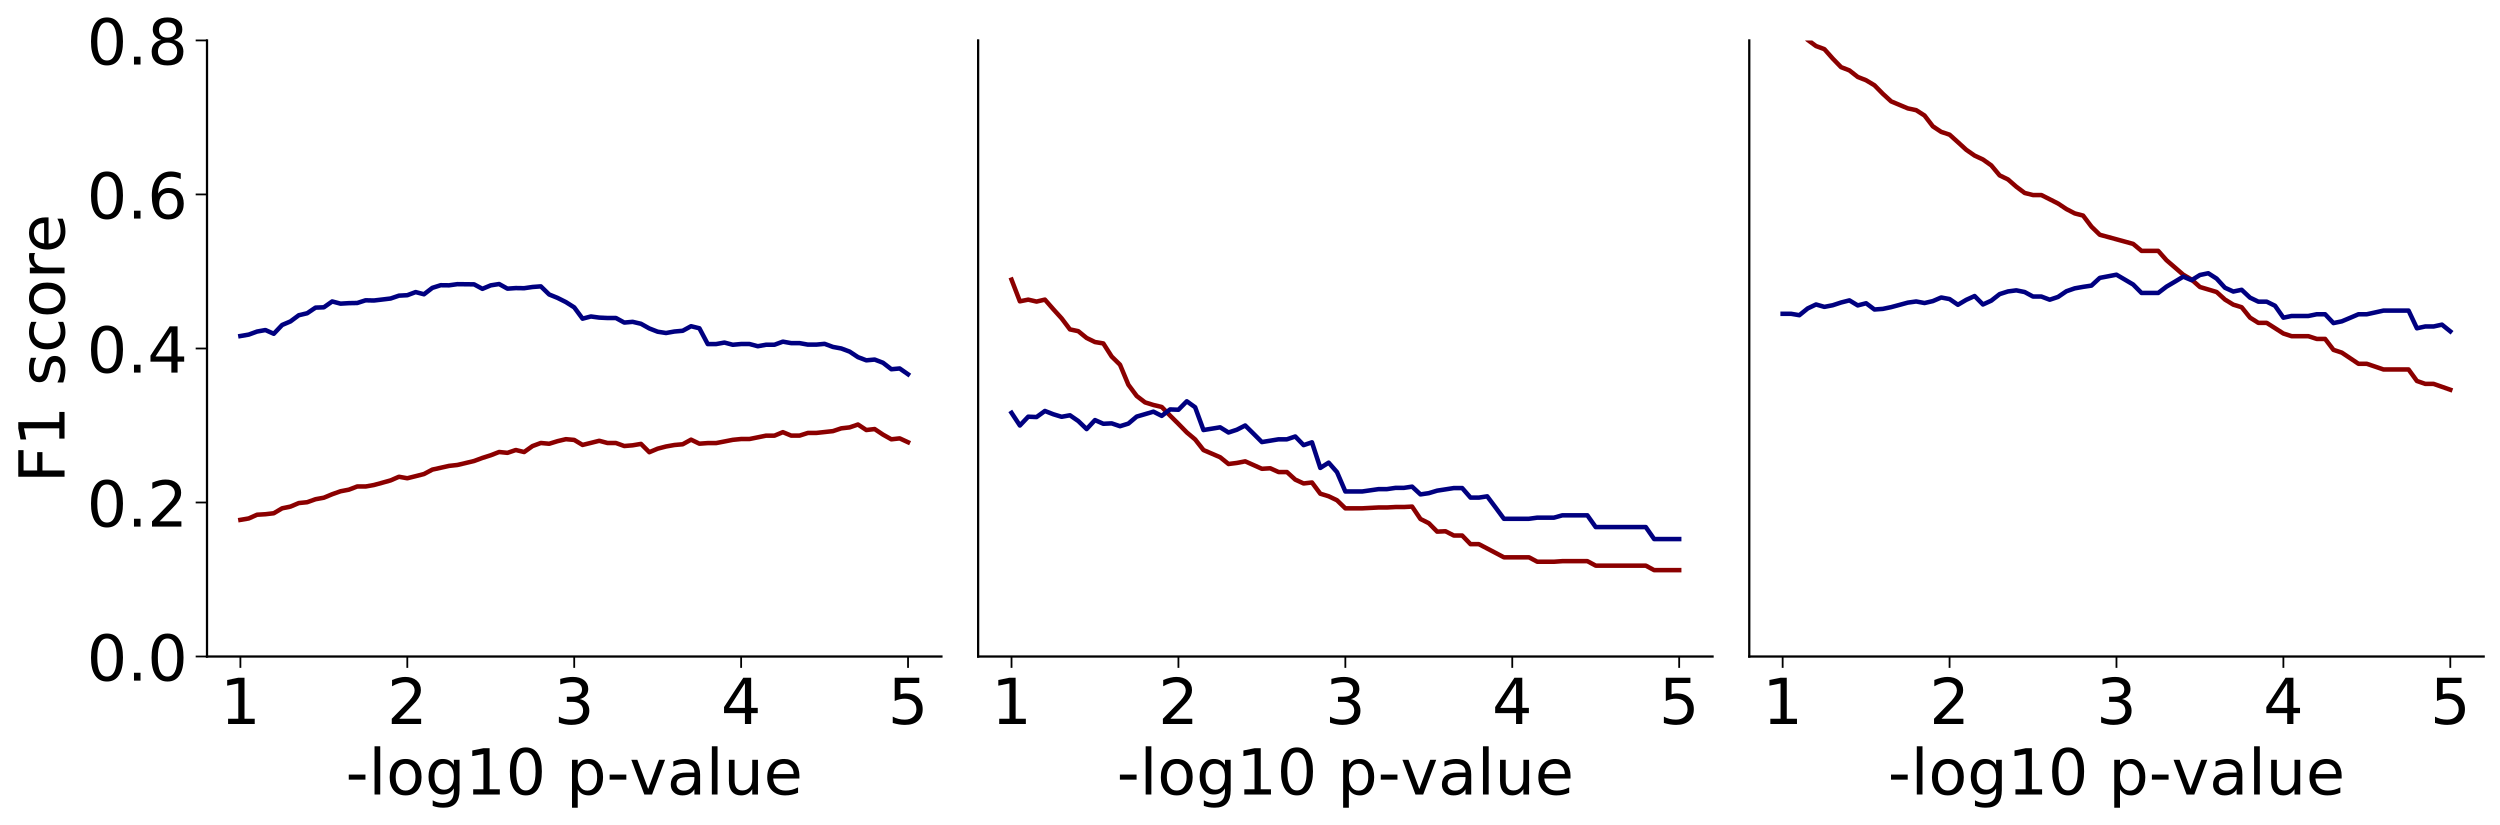
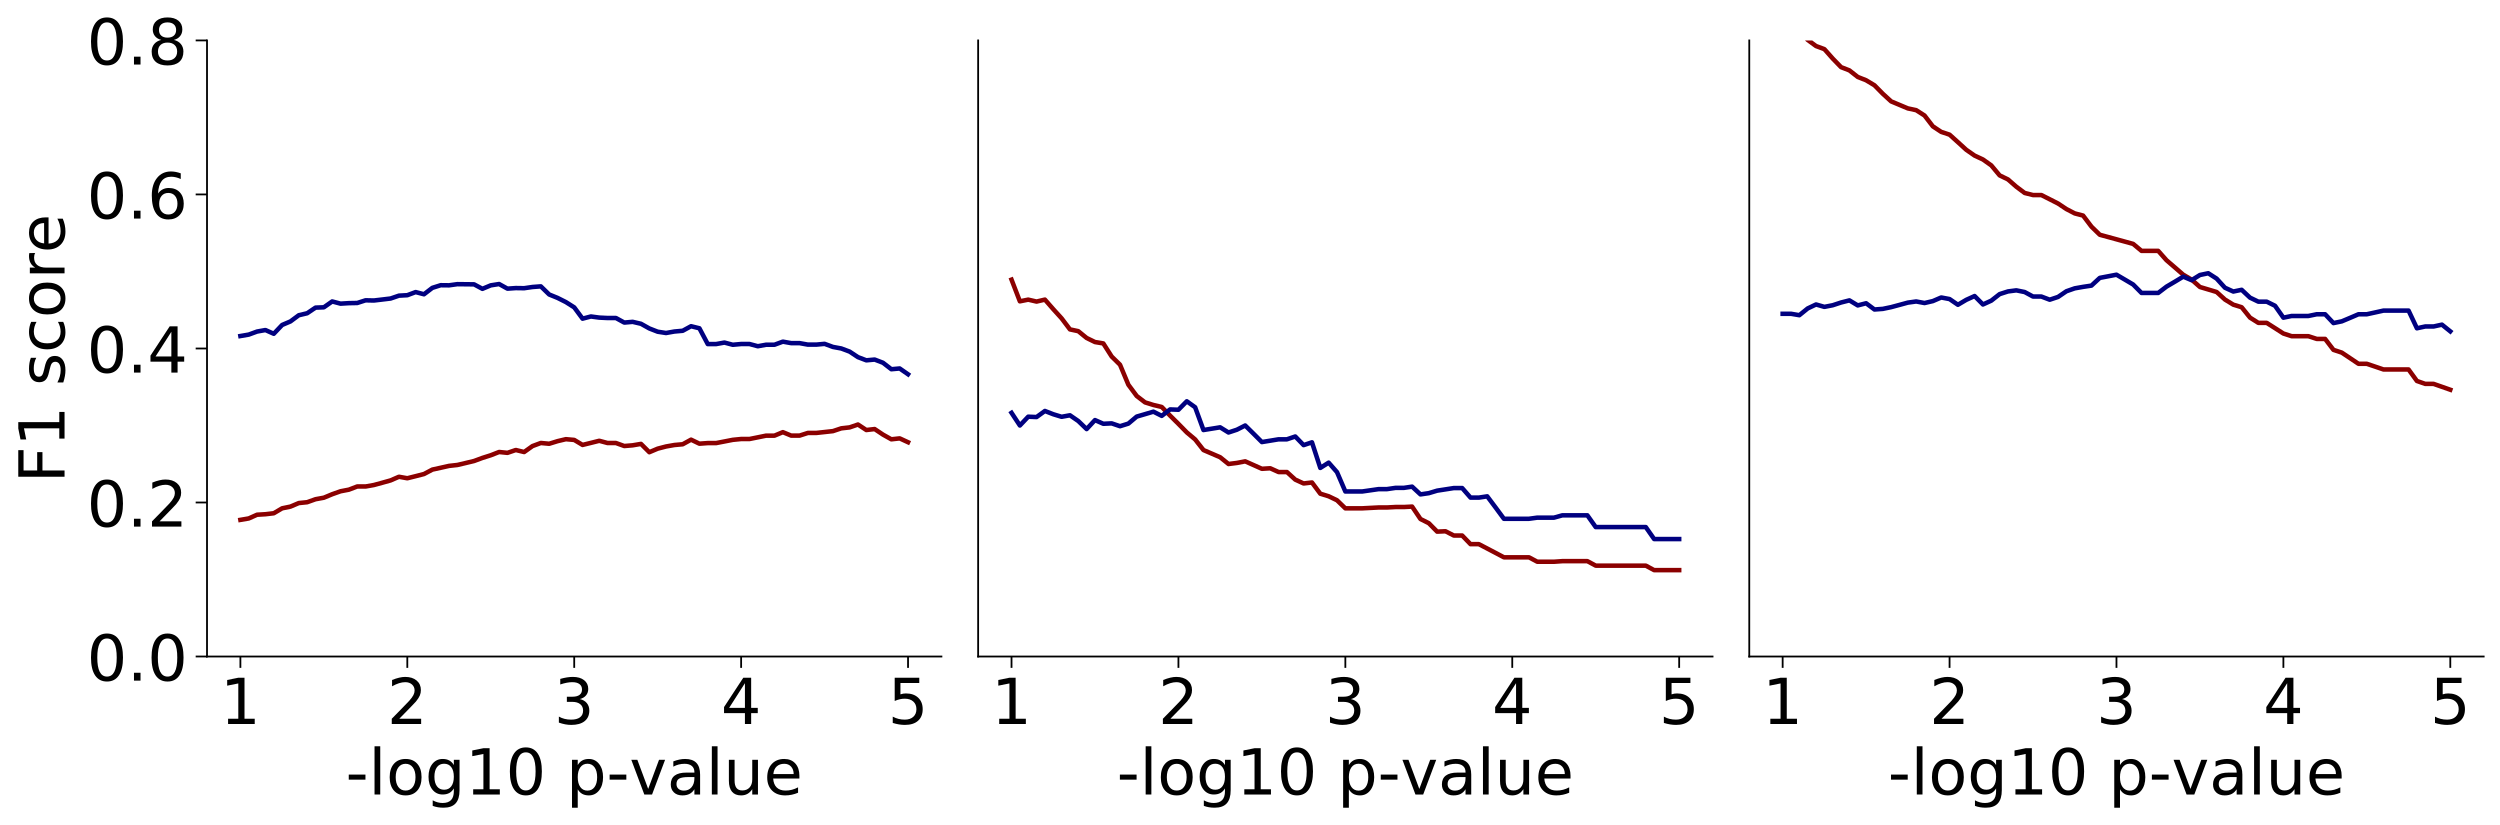
<svg xmlns="http://www.w3.org/2000/svg" xmlns:xlink="http://www.w3.org/1999/xlink" height="363.535pt" version="1.1" viewBox="0 0 1102.928 363.535" width="1102.928pt">
  <defs>
    <style type="text/css">
*{stroke-linecap:butt;stroke-linejoin:round;}
  </style>
  </defs>
  <g id="figure_1">
    <g id="patch_1">
      <path d="M 0 363.535  L 1102.928 363.535  L 1102.928 -0  L 0 -0  z " style="fill:none;" />
    </g>
    <g id="axes_1">
      <g id="patch_2">
        <path d="M 91.328 289.638  L 415.327 289.638  L 415.327 17.838  L 91.328 17.838  z " style="fill:none;" />
      </g>
      <g id="matplotlib.axis_1">
        <g id="xtick_1">
          <g id="line2d_1">
            <defs>
-               <path d="M 0 0  L 0 5  " id="madce65f9b0" style="stroke:#000000;stroke-width:0.8;" />
-             </defs>
-             <g>
-               <use style="stroke:#000000;stroke-width:0.8;" x="106.055" xlink:href="#madce65f9b0" y="289.638" />
+               <path d="M 0 0  L 0 5  " id="mb7572e30f4" style="stroke:#000000;stroke-width:0.8;" />
+             </defs>
+             <g>
+               <use style="stroke:#000000;stroke-width:0.8;" x="106.055" xlink:href="#mb7572e30f4" y="289.638" />
            </g>
          </g>
          <g id="text_1">
            <defs>
              <path d="M 12.406 8.297  L 28.516 8.297  L 28.516 63.922  L 10.984 60.406  L 10.984 69.391  L 28.422 72.906  L 38.281 72.906  L 38.281 8.297  L 54.391 8.297  L 54.391 0  L 12.406 0  z " id="DejaVuSans-49" />
            </defs>
            <g transform="translate(97.14727 319.4134)scale(0.28 -0.28)">
              <use xlink:href="#DejaVuSans-49" />
            </g>
          </g>
        </g>
        <g id="xtick_2">
          <g id="line2d_2">
            <g>
-               <use style="stroke:#000000;stroke-width:0.8;" x="179.691" xlink:href="#madce65f9b0" y="289.638" />
+               <use style="stroke:#000000;stroke-width:0.8;" x="179.691" xlink:href="#mb7572e30f4" y="289.638" />
            </g>
          </g>
          <g id="text_2">
            <defs>
              <path d="M 19.188 8.297  L 53.609 8.297  L 53.609 0  L 7.328 0  L 7.328 8.297  Q 12.938 14.109 22.625 23.891  Q 32.328 33.688 34.812 36.531  Q 39.547 41.844 41.422 45.531  Q 43.312 49.219 43.312 52.781  Q 43.312 58.594 39.234 62.25  Q 35.156 65.922 28.609 65.922  Q 23.969 65.922 18.812 64.312  Q 13.672 62.703 7.812 59.422  L 7.812 69.391  Q 13.766 71.781 18.938 73  Q 24.125 74.219 28.422 74.219  Q 39.75 74.219 46.484 68.547  Q 53.219 62.891 53.219 53.422  Q 53.219 48.922 51.531 44.891  Q 49.859 40.875 45.406 35.406  Q 44.188 33.984 37.641 27.219  Q 31.109 20.453 19.188 8.297  z " id="DejaVuSans-50" />
            </defs>
            <g transform="translate(170.7836 319.4134)scale(0.28 -0.28)">
              <use xlink:href="#DejaVuSans-50" />
            </g>
          </g>
        </g>
        <g id="xtick_3">
          <g id="line2d_3">
            <g>
-               <use style="stroke:#000000;stroke-width:0.8;" x="253.327" xlink:href="#madce65f9b0" y="289.638" />
+               <use style="stroke:#000000;stroke-width:0.8;" x="253.327" xlink:href="#mb7572e30f4" y="289.638" />
            </g>
          </g>
          <g id="text_3">
            <defs>
              <path d="M 40.578 39.312  Q 47.656 37.797 51.625 33  Q 55.609 28.219 55.609 21.188  Q 55.609 10.406 48.188 4.484  Q 40.766 -1.422 27.094 -1.422  Q 22.516 -1.422 17.656 -0.516  Q 12.797 0.391 7.625 2.203  L 7.625 11.719  Q 11.719 9.328 16.594 8.109  Q 21.484 6.891 26.812 6.891  Q 36.078 6.891 40.938 10.547  Q 45.797 14.203 45.797 21.188  Q 45.797 27.641 41.281 31.266  Q 36.766 34.906 28.719 34.906  L 20.219 34.906  L 20.219 43.016  L 29.109 43.016  Q 36.375 43.016 40.234 45.922  Q 44.094 48.828 44.094 54.297  Q 44.094 59.906 40.109 62.906  Q 36.141 65.922 28.719 65.922  Q 24.656 65.922 20.016 65.031  Q 15.375 64.156 9.812 62.312  L 9.812 71.094  Q 15.438 72.656 20.344 73.438  Q 25.25 74.219 29.594 74.219  Q 40.828 74.219 47.359 69.109  Q 53.906 64.016 53.906 55.328  Q 53.906 49.266 50.438 45.094  Q 46.969 40.922 40.578 39.312  z " id="DejaVuSans-51" />
            </defs>
            <g transform="translate(244.42 319.4134)scale(0.28 -0.28)">
              <use xlink:href="#DejaVuSans-51" />
            </g>
          </g>
        </g>
        <g id="xtick_4">
          <g id="line2d_4">
            <g>
-               <use style="stroke:#000000;stroke-width:0.8;" x="326.964" xlink:href="#madce65f9b0" y="289.638" />
+               <use style="stroke:#000000;stroke-width:0.8;" x="326.964" xlink:href="#mb7572e30f4" y="289.638" />
            </g>
          </g>
          <g id="text_4">
            <defs>
              <path d="M 37.797 64.312  L 12.891 25.391  L 37.797 25.391  z M 35.203 72.906  L 47.609 72.906  L 47.609 25.391  L 58.016 25.391  L 58.016 17.188  L 47.609 17.188  L 47.609 0  L 37.797 0  L 37.797 17.188  L 4.891 17.188  L 4.891 26.703  z " id="DejaVuSans-52" />
            </defs>
            <g transform="translate(318.0564 319.4134)scale(0.28 -0.28)">
              <use xlink:href="#DejaVuSans-52" />
            </g>
          </g>
        </g>
        <g id="xtick_5">
          <g id="line2d_5">
            <g>
-               <use style="stroke:#000000;stroke-width:0.8;" x="400.6" xlink:href="#madce65f9b0" y="289.638" />
+               <use style="stroke:#000000;stroke-width:0.8;" x="400.6" xlink:href="#mb7572e30f4" y="289.638" />
            </g>
          </g>
          <g id="text_5">
            <defs>
              <path d="M 10.797 72.906  L 49.516 72.906  L 49.516 64.594  L 19.828 64.594  L 19.828 46.734  Q 21.969 47.469 24.109 47.828  Q 26.266 48.188 28.422 48.188  Q 40.625 48.188 47.75 41.5  Q 54.891 34.812 54.891 23.391  Q 54.891 11.625 47.562 5.094  Q 40.234 -1.422 26.906 -1.422  Q 22.312 -1.422 17.547 -0.641  Q 12.797 0.141 7.719 1.703  L 7.719 11.625  Q 12.109 9.234 16.797 8.062  Q 21.484 6.891 26.703 6.891  Q 35.156 6.891 40.078 11.328  Q 45.016 15.766 45.016 23.391  Q 45.016 31 40.078 35.438  Q 35.156 39.891 26.703 39.891  Q 22.75 39.891 18.812 39.016  Q 14.891 38.141 10.797 36.281  z " id="DejaVuSans-53" />
            </defs>
            <g transform="translate(391.6927 319.4134)scale(0.28 -0.28)">
              <use xlink:href="#DejaVuSans-53" />
            </g>
          </g>
        </g>
        <g id="text_6">
          <defs>
            <path d="M 4.891 31.391  L 31.203 31.391  L 31.203 23.391  L 4.891 23.391  z " id="DejaVuSans-45" />
            <path d="M 9.422 75.984  L 18.406 75.984  L 18.406 0  L 9.422 0  z " id="DejaVuSans-108" />
            <path d="M 30.609 48.391  Q 23.391 48.391 19.188 42.75  Q 14.984 37.109 14.984 27.297  Q 14.984 17.484 19.156 11.844  Q 23.344 6.203 30.609 6.203  Q 37.797 6.203 41.984 11.859  Q 46.188 17.531 46.188 27.297  Q 46.188 37.016 41.984 42.703  Q 37.797 48.391 30.609 48.391  z M 30.609 56  Q 42.328 56 49.016 48.375  Q 55.719 40.766 55.719 27.297  Q 55.719 13.875 49.016 6.219  Q 42.328 -1.422 30.609 -1.422  Q 18.844 -1.422 12.172 6.219  Q 5.516 13.875 5.516 27.297  Q 5.516 40.766 12.172 48.375  Q 18.844 56 30.609 56  z " id="DejaVuSans-111" />
            <path d="M 45.406 27.984  Q 45.406 37.75 41.375 43.109  Q 37.359 48.484 30.078 48.484  Q 22.859 48.484 18.828 43.109  Q 14.797 37.75 14.797 27.984  Q 14.797 18.266 18.828 12.891  Q 22.859 7.516 30.078 7.516  Q 37.359 7.516 41.375 12.891  Q 45.406 18.266 45.406 27.984  z M 54.391 6.781  Q 54.391 -7.172 48.188 -13.984  Q 42 -20.797 29.203 -20.797  Q 24.469 -20.797 20.266 -20.094  Q 16.062 -19.391 12.109 -17.922  L 12.109 -9.188  Q 16.062 -11.328 19.922 -12.344  Q 23.781 -13.375 27.781 -13.375  Q 36.625 -13.375 41.016 -8.766  Q 45.406 -4.156 45.406 5.172  L 45.406 9.625  Q 42.625 4.781 38.281 2.391  Q 33.938 0 27.875 0  Q 17.828 0 11.672 7.656  Q 5.516 15.328 5.516 27.984  Q 5.516 40.672 11.672 48.328  Q 17.828 56 27.875 56  Q 33.938 56 38.281 53.609  Q 42.625 51.219 45.406 46.391  L 45.406 54.688  L 54.391 54.688  z " id="DejaVuSans-103" />
            <path d="M 31.781 66.406  Q 24.172 66.406 20.328 58.906  Q 16.5 51.422 16.5 36.375  Q 16.5 21.391 20.328 13.891  Q 24.172 6.391 31.781 6.391  Q 39.453 6.391 43.281 13.891  Q 47.125 21.391 47.125 36.375  Q 47.125 51.422 43.281 58.906  Q 39.453 66.406 31.781 66.406  z M 31.781 74.219  Q 44.047 74.219 50.516 64.516  Q 56.984 54.828 56.984 36.375  Q 56.984 17.969 50.516 8.266  Q 44.047 -1.422 31.781 -1.422  Q 19.531 -1.422 13.062 8.266  Q 6.594 17.969 6.594 36.375  Q 6.594 54.828 13.062 64.516  Q 19.531 74.219 31.781 74.219  z " id="DejaVuSans-48" />
            <path id="DejaVuSans-32" />
            <path d="M 18.109 8.203  L 18.109 -20.797  L 9.078 -20.797  L 9.078 54.688  L 18.109 54.688  L 18.109 46.391  Q 20.953 51.266 25.266 53.625  Q 29.594 56 35.594 56  Q 45.562 56 51.781 48.094  Q 58.016 40.188 58.016 27.297  Q 58.016 14.406 51.781 6.484  Q 45.562 -1.422 35.594 -1.422  Q 29.594 -1.422 25.266 0.953  Q 20.953 3.328 18.109 8.203  z M 48.688 27.297  Q 48.688 37.203 44.609 42.844  Q 40.531 48.484 33.406 48.484  Q 26.266 48.484 22.188 42.844  Q 18.109 37.203 18.109 27.297  Q 18.109 17.391 22.188 11.75  Q 26.266 6.109 33.406 6.109  Q 40.531 6.109 44.609 11.75  Q 48.688 17.391 48.688 27.297  z " id="DejaVuSans-112" />
            <path d="M 2.984 54.688  L 12.5 54.688  L 29.594 8.797  L 46.688 54.688  L 56.203 54.688  L 35.688 0  L 23.484 0  z " id="DejaVuSans-118" />
            <path d="M 34.281 27.484  Q 23.391 27.484 19.188 25  Q 14.984 22.516 14.984 16.5  Q 14.984 11.719 18.141 8.906  Q 21.297 6.109 26.703 6.109  Q 34.188 6.109 38.703 11.406  Q 43.219 16.703 43.219 25.484  L 43.219 27.484  z M 52.203 31.203  L 52.203 0  L 43.219 0  L 43.219 8.297  Q 40.141 3.328 35.547 0.953  Q 30.953 -1.422 24.312 -1.422  Q 15.922 -1.422 10.953 3.297  Q 6 8.016 6 15.922  Q 6 25.141 12.172 29.828  Q 18.359 34.516 30.609 34.516  L 43.219 34.516  L 43.219 35.406  Q 43.219 41.609 39.141 45  Q 35.062 48.391 27.688 48.391  Q 23 48.391 18.547 47.266  Q 14.109 46.141 10.016 43.891  L 10.016 52.203  Q 14.938 54.109 19.578 55.047  Q 24.219 56 28.609 56  Q 40.484 56 46.344 49.844  Q 52.203 43.703 52.203 31.203  z " id="DejaVuSans-97" />
            <path d="M 8.5 21.578  L 8.5 54.688  L 17.484 54.688  L 17.484 21.922  Q 17.484 14.156 20.5 10.266  Q 23.531 6.391 29.594 6.391  Q 36.859 6.391 41.078 11.031  Q 45.312 15.672 45.312 23.688  L 45.312 54.688  L 54.297 54.688  L 54.297 0  L 45.312 0  L 45.312 8.406  Q 42.047 3.422 37.719 1  Q 33.406 -1.422 27.688 -1.422  Q 18.266 -1.422 13.375 4.438  Q 8.5 10.297 8.5 21.578  z M 31.109 56  z " id="DejaVuSans-117" />
            <path d="M 56.203 29.594  L 56.203 25.203  L 14.891 25.203  Q 15.484 15.922 20.484 11.062  Q 25.484 6.203 34.422 6.203  Q 39.594 6.203 44.453 7.469  Q 49.312 8.734 54.109 11.281  L 54.109 2.781  Q 49.266 0.734 44.188 -0.344  Q 39.109 -1.422 33.891 -1.422  Q 20.797 -1.422 13.156 6.188  Q 5.516 13.812 5.516 26.812  Q 5.516 40.234 12.766 48.109  Q 20.016 56 32.328 56  Q 43.359 56 49.781 48.891  Q 56.203 41.797 56.203 29.594  z M 47.219 32.234  Q 47.125 39.594 43.094 43.984  Q 39.062 48.391 32.422 48.391  Q 24.906 48.391 20.391 44.141  Q 15.875 39.891 15.188 32.172  z " id="DejaVuSans-101" />
          </defs>
          <g transform="translate(152.4925 350.5122)scale(0.28 -0.28)">
            <use xlink:href="#DejaVuSans-45" />
            <use x="36.084" xlink:href="#DejaVuSans-108" />
            <use x="63.867" xlink:href="#DejaVuSans-111" />
            <use x="125.049" xlink:href="#DejaVuSans-103" />
            <use x="188.525" xlink:href="#DejaVuSans-49" />
            <use x="252.148" xlink:href="#DejaVuSans-48" />
            <use x="315.771" xlink:href="#DejaVuSans-32" />
            <use x="347.559" xlink:href="#DejaVuSans-112" />
            <use x="411.035" xlink:href="#DejaVuSans-45" />
            <use x="447.088" xlink:href="#DejaVuSans-118" />
            <use x="506.268" xlink:href="#DejaVuSans-97" />
            <use x="567.547" xlink:href="#DejaVuSans-108" />
            <use x="595.33" xlink:href="#DejaVuSans-117" />
            <use x="658.709" xlink:href="#DejaVuSans-101" />
          </g>
        </g>
      </g>
      <g id="matplotlib.axis_2">
        <g id="ytick_1">
          <g id="line2d_6">
            <defs>
-               <path d="M 0 0  L -5 0  " id="m02728da762" style="stroke:#000000;stroke-width:0.8;" />
-             </defs>
-             <g>
-               <use style="stroke:#000000;stroke-width:0.8;" x="91.328" xlink:href="#m02728da762" y="289.638" />
+               <path d="M 0 0  L -5 0  " id="m7482dc97f2" style="stroke:#000000;stroke-width:0.8;" />
+             </defs>
+             <g>
+               <use style="stroke:#000000;stroke-width:0.8;" x="91.328" xlink:href="#m7482dc97f2" y="289.638" />
            </g>
          </g>
          <g id="text_7">
            <defs>
              <path d="M 10.688 12.406  L 21 12.406  L 21 0  L 10.688 0  z " id="DejaVuSans-46" />
            </defs>
            <g transform="translate(38.29875 300.2756)scale(0.28 -0.28)">
              <use xlink:href="#DejaVuSans-48" />
              <use x="63.623" xlink:href="#DejaVuSans-46" />
              <use x="95.41" xlink:href="#DejaVuSans-48" />
            </g>
          </g>
        </g>
        <g id="ytick_2">
          <g id="line2d_7">
            <g>
-               <use style="stroke:#000000;stroke-width:0.8;" x="91.328" xlink:href="#m02728da762" y="221.688" />
+               <use style="stroke:#000000;stroke-width:0.8;" x="91.328" xlink:href="#m7482dc97f2" y="221.688" />
            </g>
          </g>
          <g id="text_8">
            <g transform="translate(38.29875 232.3256)scale(0.28 -0.28)">
              <use xlink:href="#DejaVuSans-48" />
              <use x="63.623" xlink:href="#DejaVuSans-46" />
              <use x="95.41" xlink:href="#DejaVuSans-50" />
            </g>
          </g>
        </g>
        <g id="ytick_3">
          <g id="line2d_8">
            <g>
-               <use style="stroke:#000000;stroke-width:0.8;" x="91.328" xlink:href="#m02728da762" y="153.738" />
+               <use style="stroke:#000000;stroke-width:0.8;" x="91.328" xlink:href="#m7482dc97f2" y="153.738" />
            </g>
          </g>
          <g id="text_9">
            <g transform="translate(38.29875 164.3756)scale(0.28 -0.28)">
              <use xlink:href="#DejaVuSans-48" />
              <use x="63.623" xlink:href="#DejaVuSans-46" />
              <use x="95.41" xlink:href="#DejaVuSans-52" />
            </g>
          </g>
        </g>
        <g id="ytick_4">
          <g id="line2d_9">
            <g>
-               <use style="stroke:#000000;stroke-width:0.8;" x="91.328" xlink:href="#m02728da762" y="85.788" />
+               <use style="stroke:#000000;stroke-width:0.8;" x="91.328" xlink:href="#m7482dc97f2" y="85.788" />
            </g>
          </g>
          <g id="text_10">
            <defs>
              <path d="M 33.016 40.375  Q 26.375 40.375 22.484 35.828  Q 18.609 31.297 18.609 23.391  Q 18.609 15.531 22.484 10.953  Q 26.375 6.391 33.016 6.391  Q 39.656 6.391 43.531 10.953  Q 47.406 15.531 47.406 23.391  Q 47.406 31.297 43.531 35.828  Q 39.656 40.375 33.016 40.375  z M 52.594 71.297  L 52.594 62.312  Q 48.875 64.062 45.094 64.984  Q 41.312 65.922 37.594 65.922  Q 27.828 65.922 22.672 59.328  Q 17.531 52.734 16.797 39.406  Q 19.672 43.656 24.016 45.922  Q 28.375 48.188 33.594 48.188  Q 44.578 48.188 50.953 41.516  Q 57.328 34.859 57.328 23.391  Q 57.328 12.156 50.688 5.359  Q 44.047 -1.422 33.016 -1.422  Q 20.359 -1.422 13.672 8.266  Q 6.984 17.969 6.984 36.375  Q 6.984 53.656 15.188 63.938  Q 23.391 74.219 37.203 74.219  Q 40.922 74.219 44.703 73.484  Q 48.484 72.75 52.594 71.297  z " id="DejaVuSans-54" />
            </defs>
            <g transform="translate(38.29875 96.42562)scale(0.28 -0.28)">
              <use xlink:href="#DejaVuSans-48" />
              <use x="63.623" xlink:href="#DejaVuSans-46" />
              <use x="95.41" xlink:href="#DejaVuSans-54" />
            </g>
          </g>
        </g>
        <g id="ytick_5">
          <g id="line2d_10">
            <g>
-               <use style="stroke:#000000;stroke-width:0.8;" x="91.328" xlink:href="#m02728da762" y="17.838" />
+               <use style="stroke:#000000;stroke-width:0.8;" x="91.328" xlink:href="#m7482dc97f2" y="17.838" />
            </g>
          </g>
          <g id="text_11">
            <defs>
              <path d="M 31.781 34.625  Q 24.75 34.625 20.719 30.859  Q 16.703 27.094 16.703 20.516  Q 16.703 13.922 20.719 10.156  Q 24.75 6.391 31.781 6.391  Q 38.812 6.391 42.859 10.172  Q 46.922 13.969 46.922 20.516  Q 46.922 27.094 42.891 30.859  Q 38.875 34.625 31.781 34.625  z M 21.922 38.812  Q 15.578 40.375 12.031 44.719  Q 8.5 49.078 8.5 55.328  Q 8.5 64.062 14.719 69.141  Q 20.953 74.219 31.781 74.219  Q 42.672 74.219 48.875 69.141  Q 55.078 64.062 55.078 55.328  Q 55.078 49.078 51.531 44.719  Q 48 40.375 41.703 38.812  Q 48.828 37.156 52.797 32.312  Q 56.781 27.484 56.781 20.516  Q 56.781 9.906 50.312 4.234  Q 43.844 -1.422 31.781 -1.422  Q 19.734 -1.422 13.25 4.234  Q 6.781 9.906 6.781 20.516  Q 6.781 27.484 10.781 32.312  Q 14.797 37.156 21.922 38.812  z M 18.312 54.391  Q 18.312 48.734 21.844 45.562  Q 25.391 42.391 31.781 42.391  Q 38.141 42.391 41.719 45.562  Q 45.312 48.734 45.312 54.391  Q 45.312 60.062 41.719 63.234  Q 38.141 66.406 31.781 66.406  Q 25.391 66.406 21.844 63.234  Q 18.312 60.062 18.312 54.391  z " id="DejaVuSans-56" />
            </defs>
            <g transform="translate(38.29875 28.47563)scale(0.28 -0.28)">
              <use xlink:href="#DejaVuSans-48" />
              <use x="63.623" xlink:href="#DejaVuSans-46" />
              <use x="95.41" xlink:href="#DejaVuSans-56" />
            </g>
          </g>
        </g>
        <g id="text_12">
          <defs>
            <path d="M 9.812 72.906  L 51.703 72.906  L 51.703 64.594  L 19.672 64.594  L 19.672 43.109  L 48.578 43.109  L 48.578 34.812  L 19.672 34.812  L 19.672 0  L 9.812 0  z " id="DejaVuSans-70" />
            <path d="M 44.281 53.078  L 44.281 44.578  Q 40.484 46.531 36.375 47.5  Q 32.281 48.484 27.875 48.484  Q 21.188 48.484 17.844 46.438  Q 14.5 44.391 14.5 40.281  Q 14.5 37.156 16.891 35.375  Q 19.281 33.594 26.516 31.984  L 29.594 31.297  Q 39.156 29.25 43.188 25.516  Q 47.219 21.781 47.219 15.094  Q 47.219 7.469 41.188 3.016  Q 35.156 -1.422 24.609 -1.422  Q 20.219 -1.422 15.453 -0.562  Q 10.688 0.297 5.422 2  L 5.422 11.281  Q 10.406 8.688 15.234 7.391  Q 20.062 6.109 24.812 6.109  Q 31.156 6.109 34.562 8.281  Q 37.984 10.453 37.984 14.406  Q 37.984 18.062 35.516 20.016  Q 33.062 21.969 24.703 23.781  L 21.578 24.516  Q 13.234 26.266 9.516 29.906  Q 5.812 33.547 5.812 39.891  Q 5.812 47.609 11.281 51.797  Q 16.75 56 26.812 56  Q 31.781 56 36.172 55.266  Q 40.578 54.547 44.281 53.078  z " id="DejaVuSans-115" />
            <path d="M 48.781 52.594  L 48.781 44.188  Q 44.969 46.297 41.141 47.344  Q 37.312 48.391 33.406 48.391  Q 24.656 48.391 19.812 42.844  Q 14.984 37.312 14.984 27.297  Q 14.984 17.281 19.812 11.734  Q 24.656 6.203 33.406 6.203  Q 37.312 6.203 41.141 7.25  Q 44.969 8.297 48.781 10.406  L 48.781 2.094  Q 45.016 0.344 40.984 -0.531  Q 36.969 -1.422 32.422 -1.422  Q 20.062 -1.422 12.781 6.344  Q 5.516 14.109 5.516 27.297  Q 5.516 40.672 12.859 48.328  Q 20.219 56 33.016 56  Q 37.156 56 41.109 55.141  Q 45.062 54.297 48.781 52.594  z " id="DejaVuSans-99" />
            <path d="M 41.109 46.297  Q 39.594 47.172 37.812 47.578  Q 36.031 48 33.891 48  Q 26.266 48 22.188 43.047  Q 18.109 38.094 18.109 28.812  L 18.109 0  L 9.078 0  L 9.078 54.688  L 18.109 54.688  L 18.109 46.188  Q 20.953 51.172 25.484 53.578  Q 30.031 56 36.531 56  Q 37.453 56 38.578 55.875  Q 39.703 55.766 41.062 55.516  z " id="DejaVuSans-114" />
          </defs>
          <g transform="translate(28.47563 213.0694)rotate(-90)scale(0.28 -0.28)">
            <use xlink:href="#DejaVuSans-70" />
            <use x="57.52" xlink:href="#DejaVuSans-49" />
            <use x="121.143" xlink:href="#DejaVuSans-32" />
            <use x="152.93" xlink:href="#DejaVuSans-115" />
            <use x="205.029" xlink:href="#DejaVuSans-99" />
            <use x="260.01" xlink:href="#DejaVuSans-111" />
            <use x="321.191" xlink:href="#DejaVuSans-114" />
            <use x="362.273" xlink:href="#DejaVuSans-101" />
          </g>
        </g>
      </g>
      <g id="line2d_11">
-         <path clip-path="url(#pf34a84c50e)" d="M 106.055 229.351  L 109.737 228.724  L 113.418 227.081  L 117.1 226.864  L 120.782 226.429  L 124.464 224.256  L 128.146 223.492  L 131.827 221.934  L 135.509 221.562  L 139.191 220.248  L 142.873 219.573  L 146.555 218.04  L 150.237 216.736  L 153.918 216.025  L 157.6 214.619  L 161.282 214.628  L 164.964 213.973  L 168.646 212.969  L 172.327 211.937  L 176.009 210.337  L 179.691 210.992  L 183.373 210.071  L 187.055 209.128  L 190.737 207.174  L 194.418 206.366  L 198.1 205.541  L 201.782 205.131  L 205.464 204.265  L 209.146 203.38  L 212.827 202.018  L 216.509 200.85  L 220.191 199.406  L 223.873 199.787  L 227.555 198.532  L 231.237 199.422  L 234.918 196.799  L 238.6 195.43  L 242.282 195.773  L 245.964 194.632  L 249.646 193.757  L 253.327 194.083  L 257.009 196.288  L 260.691 195.385  L 264.373 194.464  L 268.055 195.45  L 271.737 195.45  L 275.418 196.773  L 279.1 196.462  L 282.782 195.835  L 286.464 199.5  L 290.146 197.941  L 293.827 196.979  L 297.509 196.326  L 301.191 195.996  L 304.873 193.968  L 308.555 195.743  L 312.237 195.475  L 315.918 195.475  L 319.6 194.764  L 323.282 194.043  L 326.964 193.678  L 330.646 193.678  L 334.327 192.94  L 338.009 192.19  L 341.691 192.19  L 345.373 190.656  L 349.055 192.18  L 352.737 192.18  L 356.418 191.001  L 360.1 191.001  L 363.782 190.601  L 367.464 190.199  L 371.146 188.971  L 374.827 188.555  L 378.509 187.286  L 382.191 189.711  L 385.873 189.29  L 389.555 191.744  L 393.237 193.811  L 396.918 193.4  L 400.6 195.099  " style="fill:none;stroke:#8b0000;stroke-linecap:square;stroke-width:2;" />
+         <path clip-path="url(#p133faf21f0)" d="M 106.055 229.351  L 109.737 228.724  L 113.418 227.081  L 117.1 226.864  L 120.782 226.429  L 124.464 224.256  L 128.146 223.492  L 131.827 221.934  L 135.509 221.562  L 139.191 220.248  L 142.873 219.573  L 146.555 218.04  L 150.237 216.736  L 153.918 216.025  L 157.6 214.619  L 161.282 214.628  L 164.964 213.973  L 168.646 212.969  L 172.327 211.937  L 176.009 210.337  L 179.691 210.992  L 183.373 210.071  L 187.055 209.128  L 190.737 207.174  L 194.418 206.366  L 198.1 205.541  L 201.782 205.131  L 205.464 204.265  L 209.146 203.38  L 212.827 202.018  L 216.509 200.85  L 220.191 199.406  L 223.873 199.787  L 227.555 198.532  L 231.237 199.422  L 234.918 196.799  L 238.6 195.43  L 242.282 195.773  L 245.964 194.632  L 249.646 193.757  L 253.327 194.083  L 257.009 196.288  L 260.691 195.385  L 264.373 194.464  L 268.055 195.45  L 271.737 195.45  L 275.418 196.773  L 279.1 196.462  L 282.782 195.835  L 286.464 199.5  L 290.146 197.941  L 293.827 196.979  L 297.509 196.326  L 301.191 195.996  L 304.873 193.968  L 308.555 195.743  L 312.237 195.475  L 315.918 195.475  L 319.6 194.764  L 323.282 194.043  L 326.964 193.678  L 330.646 193.678  L 334.327 192.94  L 338.009 192.19  L 341.691 192.19  L 345.373 190.656  L 349.055 192.18  L 352.737 192.18  L 356.418 191.001  L 360.1 191.001  L 363.782 190.601  L 367.464 190.199  L 371.146 188.971  L 374.827 188.555  L 378.509 187.286  L 382.191 189.711  L 385.873 189.29  L 389.555 191.744  L 393.237 193.811  L 396.918 193.4  L 400.6 195.099  " style="fill:none;stroke:#8b0000;stroke-linecap:square;stroke-width:2;" />
      </g>
      <g id="line2d_12">
-         <path clip-path="url(#pf34a84c50e)" d="M 106.055 148.249  L 109.737 147.615  L 113.418 146.265  L 117.1 145.609  L 120.782 147.249  L 124.464 143.369  L 128.146 141.797  L 131.827 139.067  L 135.509 138.201  L 139.191 135.712  L 142.873 135.577  L 146.555 132.99  L 150.237 133.963  L 153.918 133.74  L 157.6 133.669  L 161.282 132.49  L 164.964 132.573  L 168.646 132.138  L 172.327 131.694  L 176.009 130.434  L 179.691 130.235  L 183.373 128.858  L 187.055 129.825  L 190.737 126.992  L 194.418 125.83  L 198.1 125.873  L 201.782 125.363  L 205.464 125.404  L 209.146 125.446  L 212.827 127.426  L 216.509 125.887  L 220.191 125.306  L 223.873 127.349  L 227.555 127.091  L 231.237 127.149  L 234.918 126.613  L 238.6 126.336  L 242.282 129.92  L 245.964 131.417  L 249.646 133.268  L 253.327 135.599  L 257.009 140.586  L 260.691 139.618  L 264.373 140.118  L 268.055 140.297  L 271.737 140.297  L 275.418 142.313  L 279.1 141.986  L 282.782 142.842  L 286.464 144.901  L 290.146 146.342  L 293.827 146.912  L 297.509 146.257  L 301.191 145.927  L 304.873 143.918  L 308.555 144.826  L 312.237 151.792  L 315.918 151.792  L 319.6 151.131  L 323.282 152.1  L 326.964 151.768  L 330.646 151.768  L 334.327 152.748  L 338.009 152.08  L 341.691 152.08  L 345.373 150.725  L 349.055 151.377  L 352.737 151.377  L 356.418 152.039  L 360.1 152.039  L 363.782 151.694  L 367.464 153.055  L 371.146 153.738  L 374.827 155.118  L 378.509 157.561  L 382.191 158.965  L 385.873 158.629  L 389.555 160.042  L 393.237 162.892  L 396.918 162.562  L 400.6 165.122  " style="fill:none;stroke:#000080;stroke-linecap:square;stroke-width:2;" />
+         <path clip-path="url(#p133faf21f0)" d="M 106.055 148.249  L 109.737 147.615  L 113.418 146.265  L 117.1 145.609  L 120.782 147.249  L 124.464 143.369  L 128.146 141.797  L 131.827 139.067  L 135.509 138.201  L 139.191 135.712  L 142.873 135.577  L 146.555 132.99  L 150.237 133.963  L 153.918 133.74  L 157.6 133.669  L 161.282 132.49  L 164.964 132.573  L 168.646 132.138  L 172.327 131.694  L 176.009 130.434  L 179.691 130.235  L 183.373 128.858  L 187.055 129.825  L 190.737 126.992  L 194.418 125.83  L 198.1 125.873  L 201.782 125.363  L 205.464 125.404  L 209.146 125.446  L 212.827 127.426  L 216.509 125.887  L 220.191 125.306  L 223.873 127.349  L 227.555 127.091  L 231.237 127.149  L 234.918 126.613  L 238.6 126.336  L 242.282 129.92  L 245.964 131.417  L 249.646 133.268  L 253.327 135.599  L 257.009 140.586  L 260.691 139.618  L 264.373 140.118  L 268.055 140.297  L 271.737 140.297  L 275.418 142.313  L 279.1 141.986  L 282.782 142.842  L 286.464 144.901  L 290.146 146.342  L 293.827 146.912  L 297.509 146.257  L 301.191 145.927  L 304.873 143.918  L 308.555 144.826  L 312.237 151.792  L 315.918 151.792  L 319.6 151.131  L 323.282 152.1  L 326.964 151.768  L 330.646 151.768  L 334.327 152.748  L 338.009 152.08  L 341.691 152.08  L 345.373 150.725  L 349.055 151.377  L 352.737 151.377  L 356.418 152.039  L 360.1 152.039  L 363.782 151.694  L 367.464 153.055  L 371.146 153.738  L 374.827 155.118  L 378.509 157.561  L 382.191 158.965  L 385.873 158.629  L 389.555 160.042  L 393.237 162.892  L 396.918 162.562  L 400.6 165.122  " style="fill:none;stroke:#000080;stroke-linecap:square;stroke-width:2;" />
      </g>
      <g id="patch_3">
-         <path d="M 91.328 289.638  L 91.328 17.838  " style="fill:none;stroke:#000000;stroke-linecap:square;stroke-linejoin:miter;" />
+         <path d="M 91.328 289.638  L 91.328 17.838  " style="fill:none;stroke:#000000;stroke-linecap:square;stroke-linejoin:miter;stroke-width:0.8;" />
      </g>
      <g id="patch_4">
-         <path d="M 91.328 289.638  L 415.327 289.638  " style="fill:none;stroke:#000000;stroke-linecap:square;stroke-linejoin:miter;" />
+         <path d="M 91.328 289.638  L 415.327 289.638  " style="fill:none;stroke:#000000;stroke-linecap:square;stroke-linejoin:miter;stroke-width:0.8;" />
      </g>
    </g>
    <g id="axes_2">
      <g id="patch_5">
        <path d="M 431.527 289.638  L 755.528 289.638  L 755.528 17.838  L 431.527 17.838  z " style="fill:none;" />
      </g>
      <g id="matplotlib.axis_3">
        <g id="xtick_6">
          <g id="line2d_13">
            <g>
-               <use style="stroke:#000000;stroke-width:0.8;" x="446.255" xlink:href="#madce65f9b0" y="289.638" />
+               <use style="stroke:#000000;stroke-width:0.8;" x="446.255" xlink:href="#mb7572e30f4" y="289.638" />
            </g>
          </g>
          <g id="text_13">
            <g transform="translate(437.3473 319.4134)scale(0.28 -0.28)">
              <use xlink:href="#DejaVuSans-49" />
            </g>
          </g>
        </g>
        <g id="xtick_7">
          <g id="line2d_14">
            <g>
-               <use style="stroke:#000000;stroke-width:0.8;" x="519.891" xlink:href="#madce65f9b0" y="289.638" />
+               <use style="stroke:#000000;stroke-width:0.8;" x="519.891" xlink:href="#mb7572e30f4" y="289.638" />
            </g>
          </g>
          <g id="text_14">
            <g transform="translate(510.9836 319.4134)scale(0.28 -0.28)">
              <use xlink:href="#DejaVuSans-50" />
            </g>
          </g>
        </g>
        <g id="xtick_8">
          <g id="line2d_15">
            <g>
-               <use style="stroke:#000000;stroke-width:0.8;" x="593.528" xlink:href="#madce65f9b0" y="289.638" />
+               <use style="stroke:#000000;stroke-width:0.8;" x="593.528" xlink:href="#mb7572e30f4" y="289.638" />
            </g>
          </g>
          <g id="text_15">
            <g transform="translate(584.62 319.4134)scale(0.28 -0.28)">
              <use xlink:href="#DejaVuSans-51" />
            </g>
          </g>
        </g>
        <g id="xtick_9">
          <g id="line2d_16">
            <g>
-               <use style="stroke:#000000;stroke-width:0.8;" x="667.164" xlink:href="#madce65f9b0" y="289.638" />
+               <use style="stroke:#000000;stroke-width:0.8;" x="667.164" xlink:href="#mb7572e30f4" y="289.638" />
            </g>
          </g>
          <g id="text_16">
            <g transform="translate(658.2564 319.4134)scale(0.28 -0.28)">
              <use xlink:href="#DejaVuSans-52" />
            </g>
          </g>
        </g>
        <g id="xtick_10">
          <g id="line2d_17">
            <g>
-               <use style="stroke:#000000;stroke-width:0.8;" x="740.8" xlink:href="#madce65f9b0" y="289.638" />
+               <use style="stroke:#000000;stroke-width:0.8;" x="740.8" xlink:href="#mb7572e30f4" y="289.638" />
            </g>
          </g>
          <g id="text_17">
            <g transform="translate(731.8927 319.4134)scale(0.28 -0.28)">
              <use xlink:href="#DejaVuSans-53" />
            </g>
          </g>
        </g>
        <g id="text_18">
          <g transform="translate(492.6925 350.5122)scale(0.28 -0.28)">
            <use xlink:href="#DejaVuSans-45" />
            <use x="36.084" xlink:href="#DejaVuSans-108" />
            <use x="63.867" xlink:href="#DejaVuSans-111" />
            <use x="125.049" xlink:href="#DejaVuSans-103" />
            <use x="188.525" xlink:href="#DejaVuSans-49" />
            <use x="252.148" xlink:href="#DejaVuSans-48" />
            <use x="315.771" xlink:href="#DejaVuSans-32" />
            <use x="347.559" xlink:href="#DejaVuSans-112" />
            <use x="411.035" xlink:href="#DejaVuSans-45" />
            <use x="447.088" xlink:href="#DejaVuSans-118" />
            <use x="506.268" xlink:href="#DejaVuSans-97" />
            <use x="567.547" xlink:href="#DejaVuSans-108" />
            <use x="595.33" xlink:href="#DejaVuSans-117" />
            <use x="658.709" xlink:href="#DejaVuSans-101" />
          </g>
        </g>
      </g>
      <g id="matplotlib.axis_4">
        <g id="ytick_6" />
        <g id="ytick_7" />
        <g id="ytick_8" />
        <g id="ytick_9" />
        <g id="ytick_10" />
      </g>
      <g id="line2d_18">
-         <path clip-path="url(#pd9be8e0aa2)" d="M 446.255 123.363  L 449.937 132.934  L 453.618 132.193  L 457.3 133.045  L 460.982 132.175  L 464.664 136.389  L 468.346 140.443  L 472.027 145.319  L 475.709 146.103  L 479.391 149.105  L 483.073 150.9  L 486.755 151.515  L 490.437 157.289  L 494.118 160.908  L 497.8 169.726  L 501.482 174.698  L 505.164 177.52  L 508.846 178.664  L 512.528 179.542  L 516.209 183.357  L 519.891 187.005  L 523.573 190.769  L 527.255 193.857  L 530.937 198.552  L 534.618 200.134  L 538.3 201.724  L 541.982 204.7  L 545.664 204.236  L 549.346 203.53  L 553.028 205.17  L 556.709 206.818  L 560.391 206.588  L 564.073 208.249  L 567.755 208.249  L 571.437 211.6  L 575.118 213.289  L 578.8 212.858  L 582.482 217.805  L 586.164 218.938  L 589.846 220.703  L 593.528 224.263  L 597.209 224.263  L 600.891 224.263  L 604.573 224.072  L 608.255 223.88  L 611.937 223.88  L 615.618 223.686  L 619.3 223.686  L 622.982 223.492  L 626.664 228.968  L 630.346 230.815  L 634.028 234.543  L 637.709 234.377  L 641.391 236.263  L 645.073 236.263  L 648.755 240.069  L 652.437 240.069  L 656.118 241.99  L 659.8 243.922  L 663.482 245.866  L 667.164 245.866  L 670.846 245.866  L 674.528 245.866  L 678.209 247.822  L 681.891 247.822  L 685.573 247.822  L 689.255 247.564  L 692.937 247.564  L 696.618 247.564  L 700.3 247.564  L 703.982 249.543  L 707.664 249.543  L 711.346 249.543  L 715.028 249.543  L 718.709 249.543  L 722.391 249.543  L 726.073 249.543  L 729.755 251.535  L 733.437 251.535  L 737.118 251.535  L 740.8 251.535  " style="fill:none;stroke:#8b0000;stroke-linecap:square;stroke-width:2;" />
+         <path clip-path="url(#p951bf40da4)" d="M 446.255 123.363  L 449.937 132.934  L 453.618 132.193  L 457.3 133.045  L 460.982 132.175  L 464.664 136.389  L 468.346 140.443  L 472.027 145.319  L 475.709 146.103  L 479.391 149.105  L 483.073 150.9  L 486.755 151.515  L 490.437 157.289  L 494.118 160.908  L 497.8 169.726  L 501.482 174.698  L 505.164 177.52  L 508.846 178.664  L 512.528 179.542  L 516.209 183.357  L 519.891 187.005  L 523.573 190.769  L 527.255 193.857  L 530.937 198.552  L 534.618 200.134  L 538.3 201.724  L 541.982 204.7  L 545.664 204.236  L 549.346 203.53  L 553.028 205.17  L 556.709 206.818  L 560.391 206.588  L 564.073 208.249  L 567.755 208.249  L 571.437 211.6  L 575.118 213.289  L 578.8 212.858  L 582.482 217.805  L 586.164 218.938  L 589.846 220.703  L 593.528 224.263  L 597.209 224.263  L 600.891 224.263  L 604.573 224.072  L 608.255 223.88  L 611.937 223.88  L 615.618 223.686  L 619.3 223.686  L 622.982 223.492  L 626.664 228.968  L 630.346 230.815  L 634.028 234.543  L 637.709 234.377  L 641.391 236.263  L 645.073 236.263  L 648.755 240.069  L 652.437 240.069  L 656.118 241.99  L 659.8 243.922  L 663.482 245.866  L 667.164 245.866  L 670.846 245.866  L 674.528 245.866  L 678.209 247.822  L 681.891 247.822  L 685.573 247.822  L 689.255 247.564  L 692.937 247.564  L 696.618 247.564  L 700.3 247.564  L 703.982 249.543  L 707.664 249.543  L 711.346 249.543  L 715.028 249.543  L 718.709 249.543  L 722.391 249.543  L 726.073 249.543  L 729.755 251.535  L 733.437 251.535  L 737.118 251.535  L 740.8 251.535  " style="fill:none;stroke:#8b0000;stroke-linecap:square;stroke-width:2;" />
      </g>
      <g id="line2d_19">
-         <path clip-path="url(#pd9be8e0aa2)" d="M 446.255 182.122  L 449.937 187.713  L 453.618 183.833  L 457.3 183.991  L 460.982 181.312  L 464.664 182.75  L 468.346 183.879  L 472.027 183.21  L 475.709 185.747  L 479.391 189.29  L 483.073 185.329  L 486.755 186.958  L 490.437 186.778  L 494.118 188.03  L 497.8 186.884  L 501.482 183.786  L 505.164 182.711  L 508.846 181.615  L 512.528 183.466  L 516.209 180.627  L 519.891 180.768  L 523.573 177.035  L 527.255 179.661  L 530.937 189.711  L 534.618 189.12  L 538.3 188.522  L 541.982 190.801  L 545.664 189.589  L 549.346 187.713  L 553.028 191.345  L 556.709 195.024  L 560.391 194.421  L 564.073 193.811  L 567.755 193.811  L 571.437 192.566  L 575.118 196.373  L 578.8 195.138  L 582.482 206.434  L 586.164 204.106  L 589.846 208.289  L 593.528 216.834  L 597.209 216.834  L 600.891 216.834  L 604.573 216.31  L 608.255 215.779  L 611.937 215.779  L 615.618 215.24  L 619.3 215.24  L 622.982 214.693  L 626.664 218.111  L 630.346 217.57  L 634.028 216.461  L 637.709 215.894  L 641.391 215.317  L 645.073 215.317  L 648.755 219.531  L 652.437 219.531  L 656.118 218.97  L 659.8 223.88  L 663.482 228.87  L 667.164 228.87  L 670.846 228.87  L 674.528 228.87  L 678.209 228.371  L 681.891 228.371  L 685.573 228.371  L 689.255 227.35  L 692.937 227.35  L 696.618 227.35  L 700.3 227.35  L 703.982 232.537  L 707.664 232.537  L 711.346 232.537  L 715.028 232.537  L 718.709 232.537  L 722.391 232.537  L 726.073 232.537  L 729.755 237.812  L 733.437 237.812  L 737.118 237.812  L 740.8 237.812  " style="fill:none;stroke:#000080;stroke-linecap:square;stroke-width:2;" />
+         <path clip-path="url(#p951bf40da4)" d="M 446.255 182.122  L 449.937 187.713  L 453.618 183.833  L 457.3 183.991  L 460.982 181.312  L 464.664 182.75  L 468.346 183.879  L 472.027 183.21  L 475.709 185.747  L 479.391 189.29  L 483.073 185.329  L 486.755 186.958  L 490.437 186.778  L 494.118 188.03  L 497.8 186.884  L 501.482 183.786  L 505.164 182.711  L 508.846 181.615  L 512.528 183.466  L 516.209 180.627  L 519.891 180.768  L 523.573 177.035  L 527.255 179.661  L 530.937 189.711  L 534.618 189.12  L 538.3 188.522  L 541.982 190.801  L 545.664 189.589  L 549.346 187.713  L 553.028 191.345  L 556.709 195.024  L 560.391 194.421  L 564.073 193.811  L 567.755 193.811  L 571.437 192.566  L 575.118 196.373  L 578.8 195.138  L 582.482 206.434  L 586.164 204.106  L 589.846 208.289  L 593.528 216.834  L 597.209 216.834  L 600.891 216.834  L 604.573 216.31  L 608.255 215.779  L 611.937 215.779  L 615.618 215.24  L 619.3 215.24  L 622.982 214.693  L 626.664 218.111  L 630.346 217.57  L 634.028 216.461  L 637.709 215.894  L 641.391 215.317  L 645.073 215.317  L 648.755 219.531  L 652.437 219.531  L 656.118 218.97  L 659.8 223.88  L 663.482 228.87  L 667.164 228.87  L 670.846 228.87  L 674.528 228.87  L 678.209 228.371  L 681.891 228.371  L 685.573 228.371  L 689.255 227.35  L 692.937 227.35  L 696.618 227.35  L 700.3 227.35  L 703.982 232.537  L 707.664 232.537  L 711.346 232.537  L 715.028 232.537  L 718.709 232.537  L 722.391 232.537  L 726.073 232.537  L 729.755 237.812  L 733.437 237.812  L 737.118 237.812  L 740.8 237.812  " style="fill:none;stroke:#000080;stroke-linecap:square;stroke-width:2;" />
      </g>
      <g id="patch_6">
-         <path d="M 431.527 289.638  L 431.527 17.838  " style="fill:none;stroke:#000000;stroke-linecap:square;stroke-linejoin:miter;" />
+         <path d="M 431.527 289.638  L 431.527 17.838  " style="fill:none;stroke:#000000;stroke-linecap:square;stroke-linejoin:miter;stroke-width:0.8;" />
      </g>
      <g id="patch_7">
-         <path d="M 431.527 289.638  L 755.528 289.638  " style="fill:none;stroke:#000000;stroke-linecap:square;stroke-linejoin:miter;" />
+         <path d="M 431.527 289.638  L 755.528 289.638  " style="fill:none;stroke:#000000;stroke-linecap:square;stroke-linejoin:miter;stroke-width:0.8;" />
      </g>
    </g>
    <g id="axes_3">
      <g id="patch_8">
        <path d="M 771.727 289.638  L 1095.727 289.638  L 1095.727 17.838  L 771.727 17.838  z " style="fill:none;" />
      </g>
      <g id="matplotlib.axis_5">
        <g id="xtick_11">
          <g id="line2d_20">
            <g>
-               <use style="stroke:#000000;stroke-width:0.8;" x="786.455" xlink:href="#madce65f9b0" y="289.638" />
+               <use style="stroke:#000000;stroke-width:0.8;" x="786.455" xlink:href="#mb7572e30f4" y="289.638" />
            </g>
          </g>
          <g id="text_19">
            <g transform="translate(777.5473 319.4134)scale(0.28 -0.28)">
              <use xlink:href="#DejaVuSans-49" />
            </g>
          </g>
        </g>
        <g id="xtick_12">
          <g id="line2d_21">
            <g>
-               <use style="stroke:#000000;stroke-width:0.8;" x="860.091" xlink:href="#madce65f9b0" y="289.638" />
+               <use style="stroke:#000000;stroke-width:0.8;" x="860.091" xlink:href="#mb7572e30f4" y="289.638" />
            </g>
          </g>
          <g id="text_20">
            <g transform="translate(851.1836 319.4134)scale(0.28 -0.28)">
              <use xlink:href="#DejaVuSans-50" />
            </g>
          </g>
        </g>
        <g id="xtick_13">
          <g id="line2d_22">
            <g>
-               <use style="stroke:#000000;stroke-width:0.8;" x="933.727" xlink:href="#madce65f9b0" y="289.638" />
+               <use style="stroke:#000000;stroke-width:0.8;" x="933.727" xlink:href="#mb7572e30f4" y="289.638" />
            </g>
          </g>
          <g id="text_21">
            <g transform="translate(924.82 319.4134)scale(0.28 -0.28)">
              <use xlink:href="#DejaVuSans-51" />
            </g>
          </g>
        </g>
        <g id="xtick_14">
          <g id="line2d_23">
            <g>
-               <use style="stroke:#000000;stroke-width:0.8;" x="1007.364" xlink:href="#madce65f9b0" y="289.638" />
+               <use style="stroke:#000000;stroke-width:0.8;" x="1007.364" xlink:href="#mb7572e30f4" y="289.638" />
            </g>
          </g>
          <g id="text_22">
            <g transform="translate(998.4564 319.4134)scale(0.28 -0.28)">
              <use xlink:href="#DejaVuSans-52" />
            </g>
          </g>
        </g>
        <g id="xtick_15">
          <g id="line2d_24">
            <g>
-               <use style="stroke:#000000;stroke-width:0.8;" x="1081" xlink:href="#madce65f9b0" y="289.638" />
+               <use style="stroke:#000000;stroke-width:0.8;" x="1081" xlink:href="#mb7572e30f4" y="289.638" />
            </g>
          </g>
          <g id="text_23">
            <g transform="translate(1072.093 319.4134)scale(0.28 -0.28)">
              <use xlink:href="#DejaVuSans-53" />
            </g>
          </g>
        </g>
        <g id="text_24">
          <g transform="translate(832.8925 350.5122)scale(0.28 -0.28)">
            <use xlink:href="#DejaVuSans-45" />
            <use x="36.084" xlink:href="#DejaVuSans-108" />
            <use x="63.867" xlink:href="#DejaVuSans-111" />
            <use x="125.049" xlink:href="#DejaVuSans-103" />
            <use x="188.525" xlink:href="#DejaVuSans-49" />
            <use x="252.148" xlink:href="#DejaVuSans-48" />
            <use x="315.771" xlink:href="#DejaVuSans-32" />
            <use x="347.559" xlink:href="#DejaVuSans-112" />
            <use x="411.035" xlink:href="#DejaVuSans-45" />
            <use x="447.088" xlink:href="#DejaVuSans-118" />
            <use x="506.268" xlink:href="#DejaVuSans-97" />
            <use x="567.547" xlink:href="#DejaVuSans-108" />
            <use x="595.33" xlink:href="#DejaVuSans-117" />
            <use x="658.709" xlink:href="#DejaVuSans-101" />
          </g>
        </g>
      </g>
      <g id="matplotlib.axis_6">
        <g id="ytick_11" />
        <g id="ytick_12" />
        <g id="ytick_13" />
        <g id="ytick_14" />
        <g id="ytick_15" />
      </g>
      <g id="line2d_25">
-         <path clip-path="url(#p7f09d8574e)" d="M 786.455 12.111  L 790.137 12.111  L 793.818 14.075  L 797.5 17.614  L 801.182 20.317  L 804.864 21.682  L 808.546 25.832  L 812.227 29.625  L 815.909 31.057  L 819.591 33.95  L 823.273 35.411  L 826.955 37.622  L 830.637 41.359  L 834.318 44.73  L 838 46.271  L 841.682 47.823  L 845.364 48.603  L 849.046 50.96  L 852.727 55.752  L 856.409 58.187  L 860.091 59.404  L 863.773 62.72  L 867.455 66.085  L 871.137 68.642  L 874.818 70.362  L 878.5 72.967  L 882.182 77.375  L 885.864 79.162  L 889.546 82.377  L 893.227 85.128  L 896.909 86.052  L 900.591 86.052  L 904.273 87.911  L 907.955 89.785  L 911.637 92.234  L 915.318 94.147  L 919 95.109  L 922.682 99.978  L 926.364 103.568  L 930.046 104.571  L 933.727 105.578  L 937.409 106.589  L 941.091 107.604  L 944.773 110.675  L 948.455 110.675  L 952.137 110.675  L 955.818 114.829  L 959.5 117.99  L 963.182 121.19  L 966.864 123.347  L 970.546 126.616  L 974.227 127.714  L 977.909 128.818  L 981.591 132.157  L 985.273 134.407  L 988.955 135.54  L 992.637 140.118  L 996.318 142.438  L 1000 142.438  L 1003.682 144.777  L 1007.364 147.138  L 1011.046 148.326  L 1014.727 148.326  L 1018.409 148.326  L 1022.091 149.519  L 1025.773 149.519  L 1029.455 154.346  L 1033.137 155.566  L 1036.818 158.023  L 1040.5 160.502  L 1044.182 160.502  L 1047.864 161.75  L 1051.546 163.004  L 1055.227 163.004  L 1058.909 163.004  L 1062.591 163.004  L 1066.273 168.076  L 1069.955 169.359  L 1073.637 169.359  L 1077.318 170.647  L 1081 171.942  " style="fill:none;stroke:#8b0000;stroke-linecap:square;stroke-width:2;" />
+         <path clip-path="url(#pdda1efc7a0)" d="M 786.455 12.111  L 790.137 12.111  L 793.818 14.075  L 797.5 17.614  L 801.182 20.317  L 804.864 21.682  L 808.546 25.832  L 812.227 29.625  L 815.909 31.057  L 819.591 33.95  L 823.273 35.411  L 826.955 37.622  L 830.637 41.359  L 834.318 44.73  L 838 46.271  L 841.682 47.823  L 845.364 48.603  L 849.046 50.96  L 852.727 55.752  L 856.409 58.187  L 860.091 59.404  L 863.773 62.72  L 867.455 66.085  L 871.137 68.642  L 874.818 70.362  L 878.5 72.967  L 882.182 77.375  L 885.864 79.162  L 889.546 82.377  L 893.227 85.128  L 896.909 86.052  L 900.591 86.052  L 904.273 87.911  L 907.955 89.785  L 911.637 92.234  L 915.318 94.147  L 919 95.109  L 922.682 99.978  L 926.364 103.568  L 930.046 104.571  L 933.727 105.578  L 937.409 106.589  L 941.091 107.604  L 944.773 110.675  L 948.455 110.675  L 952.137 110.675  L 955.818 114.829  L 959.5 117.99  L 963.182 121.19  L 966.864 123.347  L 970.546 126.616  L 974.227 127.714  L 977.909 128.818  L 981.591 132.157  L 985.273 134.407  L 988.955 135.54  L 992.637 140.118  L 996.318 142.438  L 1000 142.438  L 1003.682 144.777  L 1007.364 147.138  L 1011.046 148.326  L 1014.727 148.326  L 1018.409 148.326  L 1022.091 149.519  L 1025.773 149.519  L 1029.455 154.346  L 1033.137 155.566  L 1036.818 158.023  L 1040.5 160.502  L 1044.182 160.502  L 1047.864 161.75  L 1051.546 163.004  L 1055.227 163.004  L 1058.909 163.004  L 1062.591 163.004  L 1066.273 168.076  L 1069.955 169.359  L 1073.637 169.359  L 1077.318 170.647  L 1081 171.942  " style="fill:none;stroke:#8b0000;stroke-linecap:square;stroke-width:2;" />
      </g>
      <g id="line2d_26">
-         <path clip-path="url(#p7f09d8574e)" d="M 786.455 138.43  L 790.137 138.43  L 793.818 139.056  L 797.5 136.078  L 801.182 134.324  L 804.864 135.384  L 808.546 134.664  L 812.227 133.454  L 815.909 132.516  L 819.591 134.737  L 823.273 133.789  L 826.955 136.541  L 830.637 136.271  L 834.318 135.502  L 838 134.511  L 841.682 133.507  L 845.364 133  L 849.046 133.687  L 852.727 132.83  L 856.409 131.241  L 860.091 131.938  L 863.773 134.458  L 867.455 132.28  L 871.137 130.606  L 874.818 134.324  L 878.5 132.641  L 882.182 129.755  L 885.864 128.571  L 889.546 128.096  L 893.227 128.84  L 896.909 130.827  L 900.591 130.827  L 904.273 132.225  L 907.955 131  L 911.637 128.492  L 915.318 127.208  L 919 126.558  L 922.682 126.003  L 926.364 122.594  L 930.046 121.895  L 933.727 121.19  L 937.409 123.347  L 941.091 125.521  L 944.773 129.241  L 948.455 129.241  L 952.137 129.241  L 955.818 126.439  L 959.5 124.273  L 963.182 122.048  L 966.864 123.606  L 970.546 121.321  L 974.227 120.546  L 977.909 122.909  L 981.591 126.941  L 985.273 128.619  L 988.955 127.852  L 992.637 131.308  L 996.318 133.086  L 1000 133.086  L 1003.682 134.9  L 1007.364 140.148  L 1011.046 139.397  L 1014.727 139.397  L 1018.409 139.397  L 1022.091 138.638  L 1025.773 138.638  L 1029.455 142.53  L 1033.137 141.767  L 1036.818 140.219  L 1040.5 138.638  L 1044.182 138.638  L 1047.864 137.835  L 1051.546 137.023  L 1055.227 137.023  L 1058.909 137.023  L 1062.591 137.023  L 1066.273 144.826  L 1069.955 144.031  L 1073.637 144.031  L 1077.318 143.226  L 1081 146.188  " style="fill:none;stroke:#000080;stroke-linecap:square;stroke-width:2;" />
+         <path clip-path="url(#pdda1efc7a0)" d="M 786.455 138.43  L 790.137 138.43  L 793.818 139.056  L 797.5 136.078  L 801.182 134.324  L 804.864 135.384  L 808.546 134.664  L 812.227 133.454  L 815.909 132.516  L 819.591 134.737  L 823.273 133.789  L 826.955 136.541  L 830.637 136.271  L 834.318 135.502  L 838 134.511  L 841.682 133.507  L 845.364 133  L 849.046 133.687  L 852.727 132.83  L 856.409 131.241  L 860.091 131.938  L 863.773 134.458  L 867.455 132.28  L 871.137 130.606  L 874.818 134.324  L 878.5 132.641  L 882.182 129.755  L 885.864 128.571  L 889.546 128.096  L 893.227 128.84  L 896.909 130.827  L 900.591 130.827  L 904.273 132.225  L 907.955 131  L 911.637 128.492  L 915.318 127.208  L 919 126.558  L 922.682 126.003  L 926.364 122.594  L 930.046 121.895  L 933.727 121.19  L 937.409 123.347  L 941.091 125.521  L 944.773 129.241  L 948.455 129.241  L 952.137 129.241  L 955.818 126.439  L 959.5 124.273  L 963.182 122.048  L 966.864 123.606  L 970.546 121.321  L 974.227 120.546  L 977.909 122.909  L 981.591 126.941  L 985.273 128.619  L 988.955 127.852  L 992.637 131.308  L 996.318 133.086  L 1000 133.086  L 1003.682 134.9  L 1007.364 140.148  L 1011.046 139.397  L 1014.727 139.397  L 1018.409 139.397  L 1022.091 138.638  L 1025.773 138.638  L 1029.455 142.53  L 1033.137 141.767  L 1036.818 140.219  L 1040.5 138.638  L 1044.182 138.638  L 1047.864 137.835  L 1051.546 137.023  L 1055.227 137.023  L 1058.909 137.023  L 1062.591 137.023  L 1066.273 144.826  L 1069.955 144.031  L 1073.637 144.031  L 1077.318 143.226  L 1081 146.188  " style="fill:none;stroke:#000080;stroke-linecap:square;stroke-width:2;" />
      </g>
      <g id="patch_9">
-         <path d="M 771.727 289.638  L 771.727 17.838  " style="fill:none;stroke:#000000;stroke-linecap:square;stroke-linejoin:miter;" />
+         <path d="M 771.727 289.638  L 771.727 17.838  " style="fill:none;stroke:#000000;stroke-linecap:square;stroke-linejoin:miter;stroke-width:0.8;" />
      </g>
      <g id="patch_10">
-         <path d="M 771.727 289.638  L 1095.727 289.638  " style="fill:none;stroke:#000000;stroke-linecap:square;stroke-linejoin:miter;" />
+         <path d="M 771.727 289.638  L 1095.727 289.638  " style="fill:none;stroke:#000000;stroke-linecap:square;stroke-linejoin:miter;stroke-width:0.8;" />
      </g>
    </g>
  </g>
  <defs>
-     <clipPath id="pf34a84c50e">
+     <clipPath id="p133faf21f0">
      <rect height="271.8" width="324" x="91.328" y="17.838" />
    </clipPath>
-     <clipPath id="pd9be8e0aa2">
+     <clipPath id="p951bf40da4">
      <rect height="271.8" width="324" x="431.527" y="17.838" />
    </clipPath>
-     <clipPath id="p7f09d8574e">
+     <clipPath id="pdda1efc7a0">
      <rect height="271.8" width="324" x="771.727" y="17.838" />
    </clipPath>
  </defs>
</svg>
